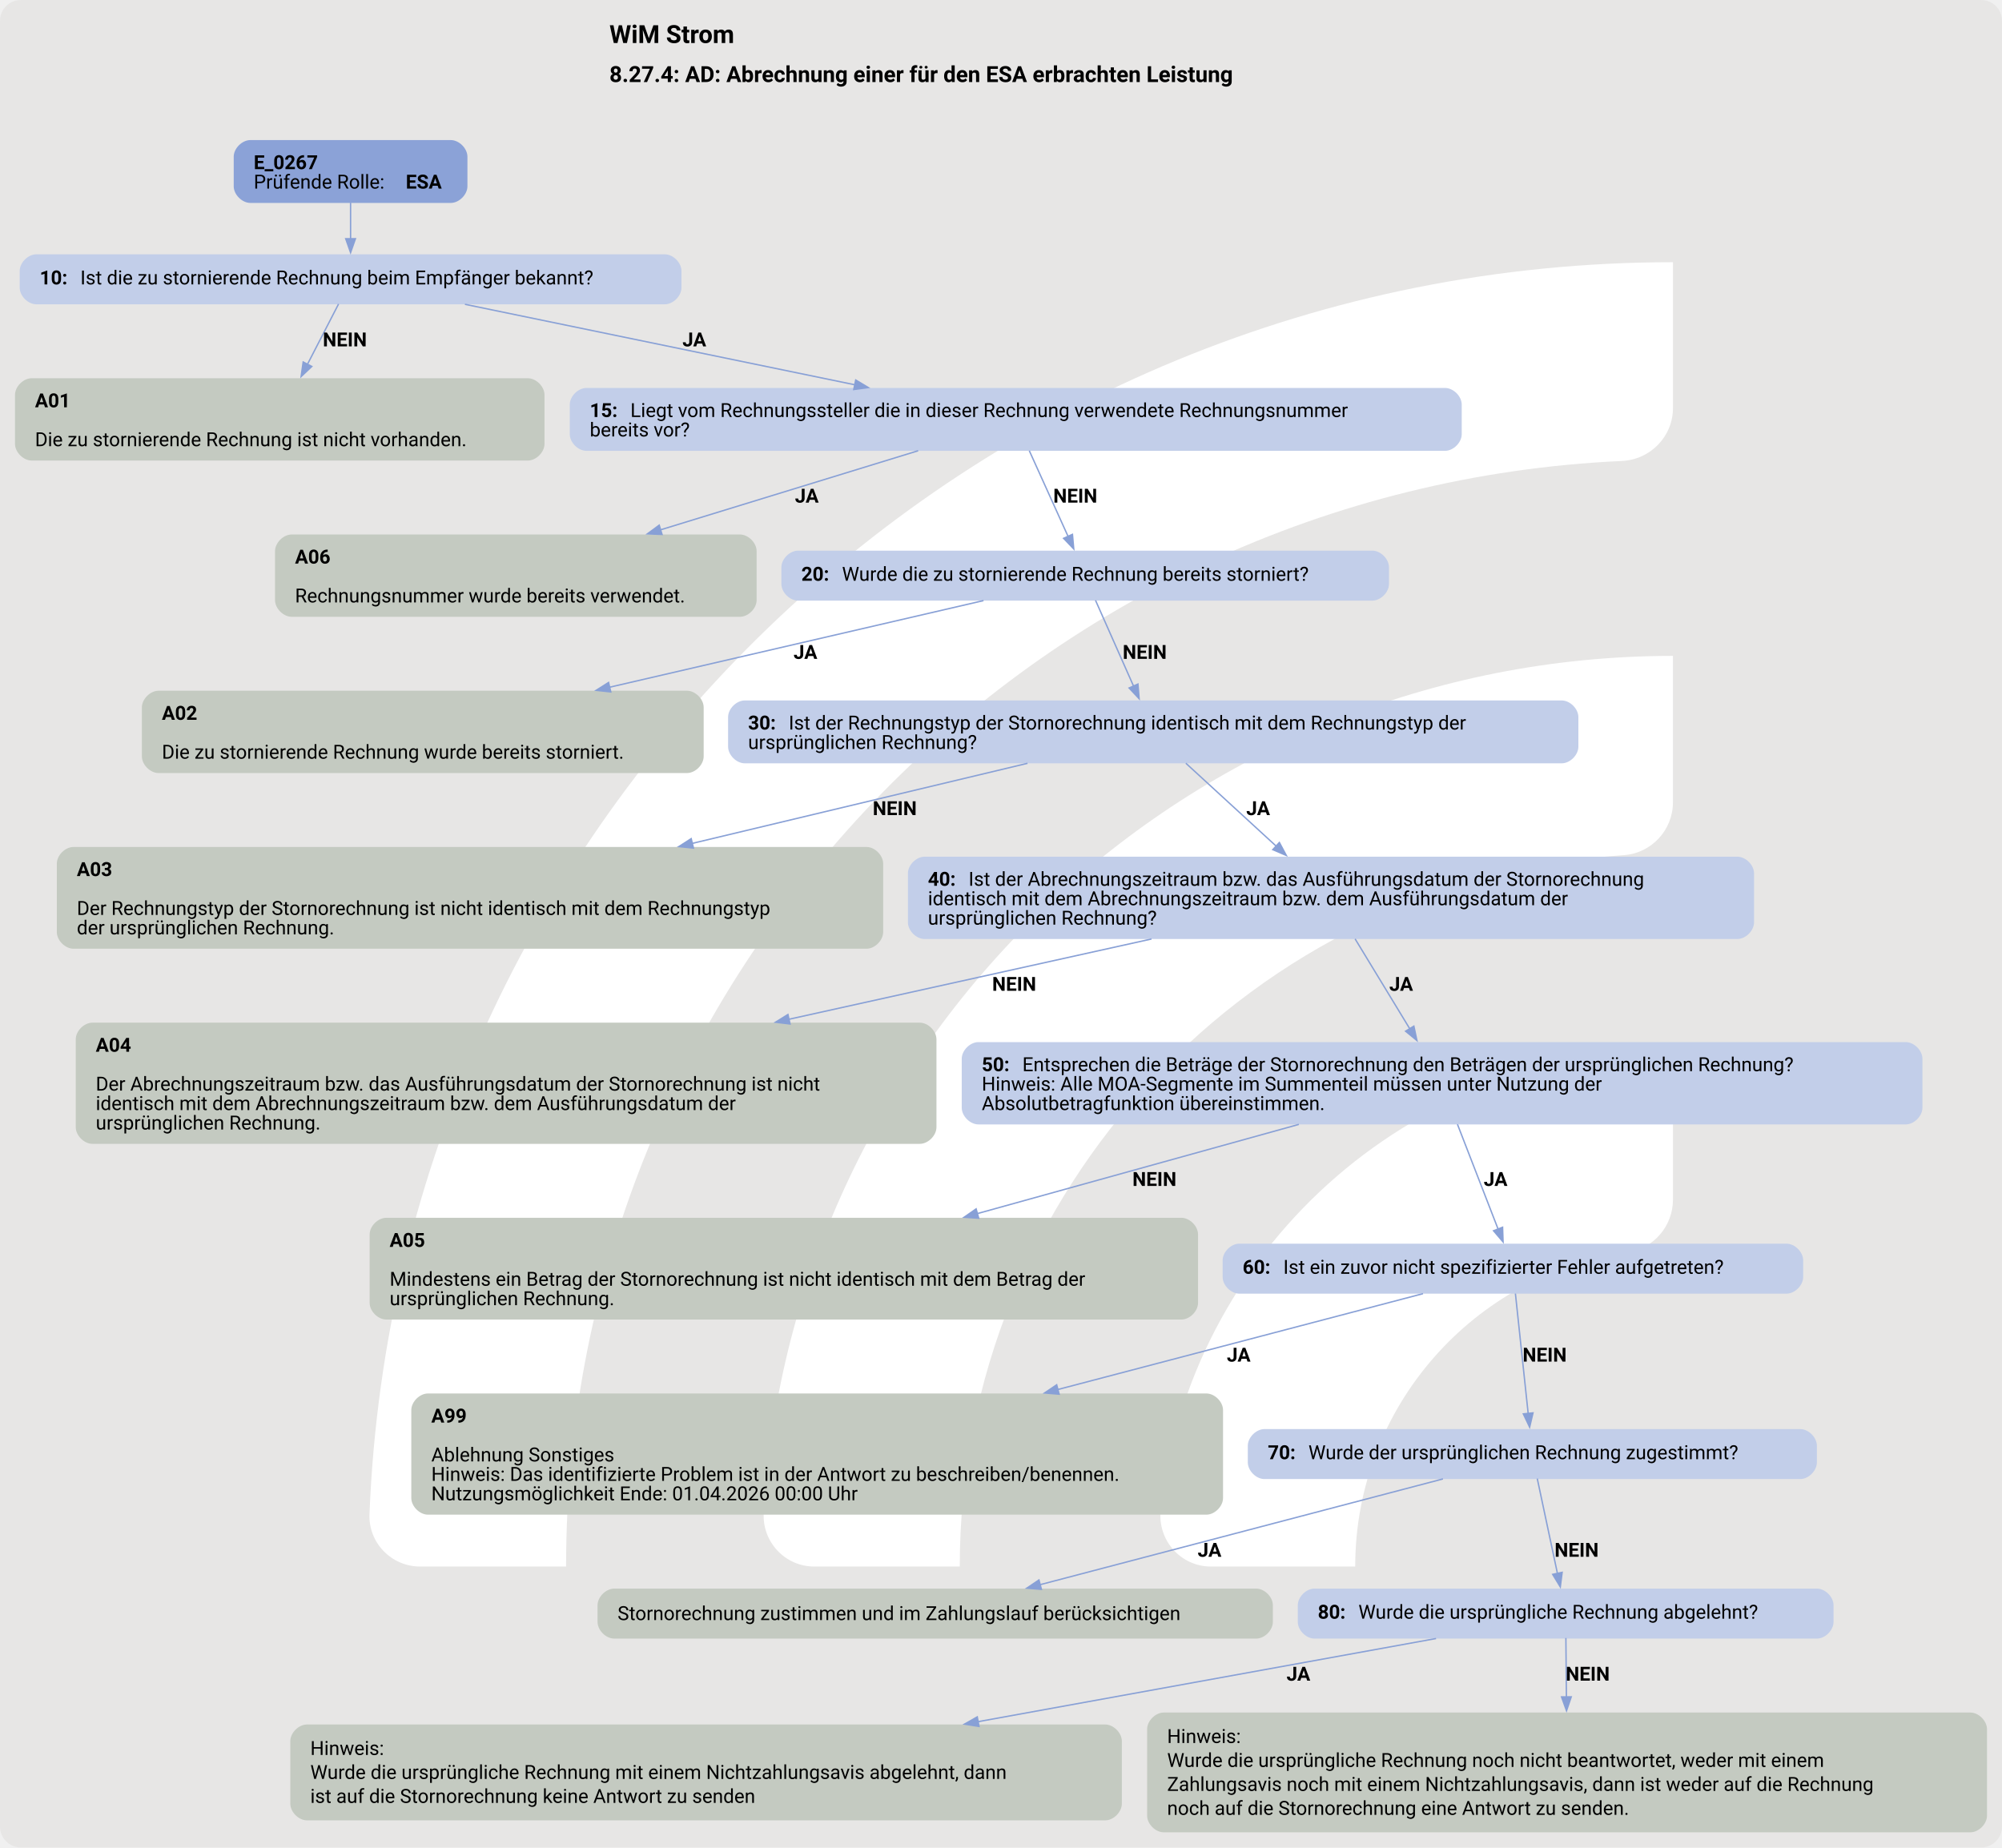
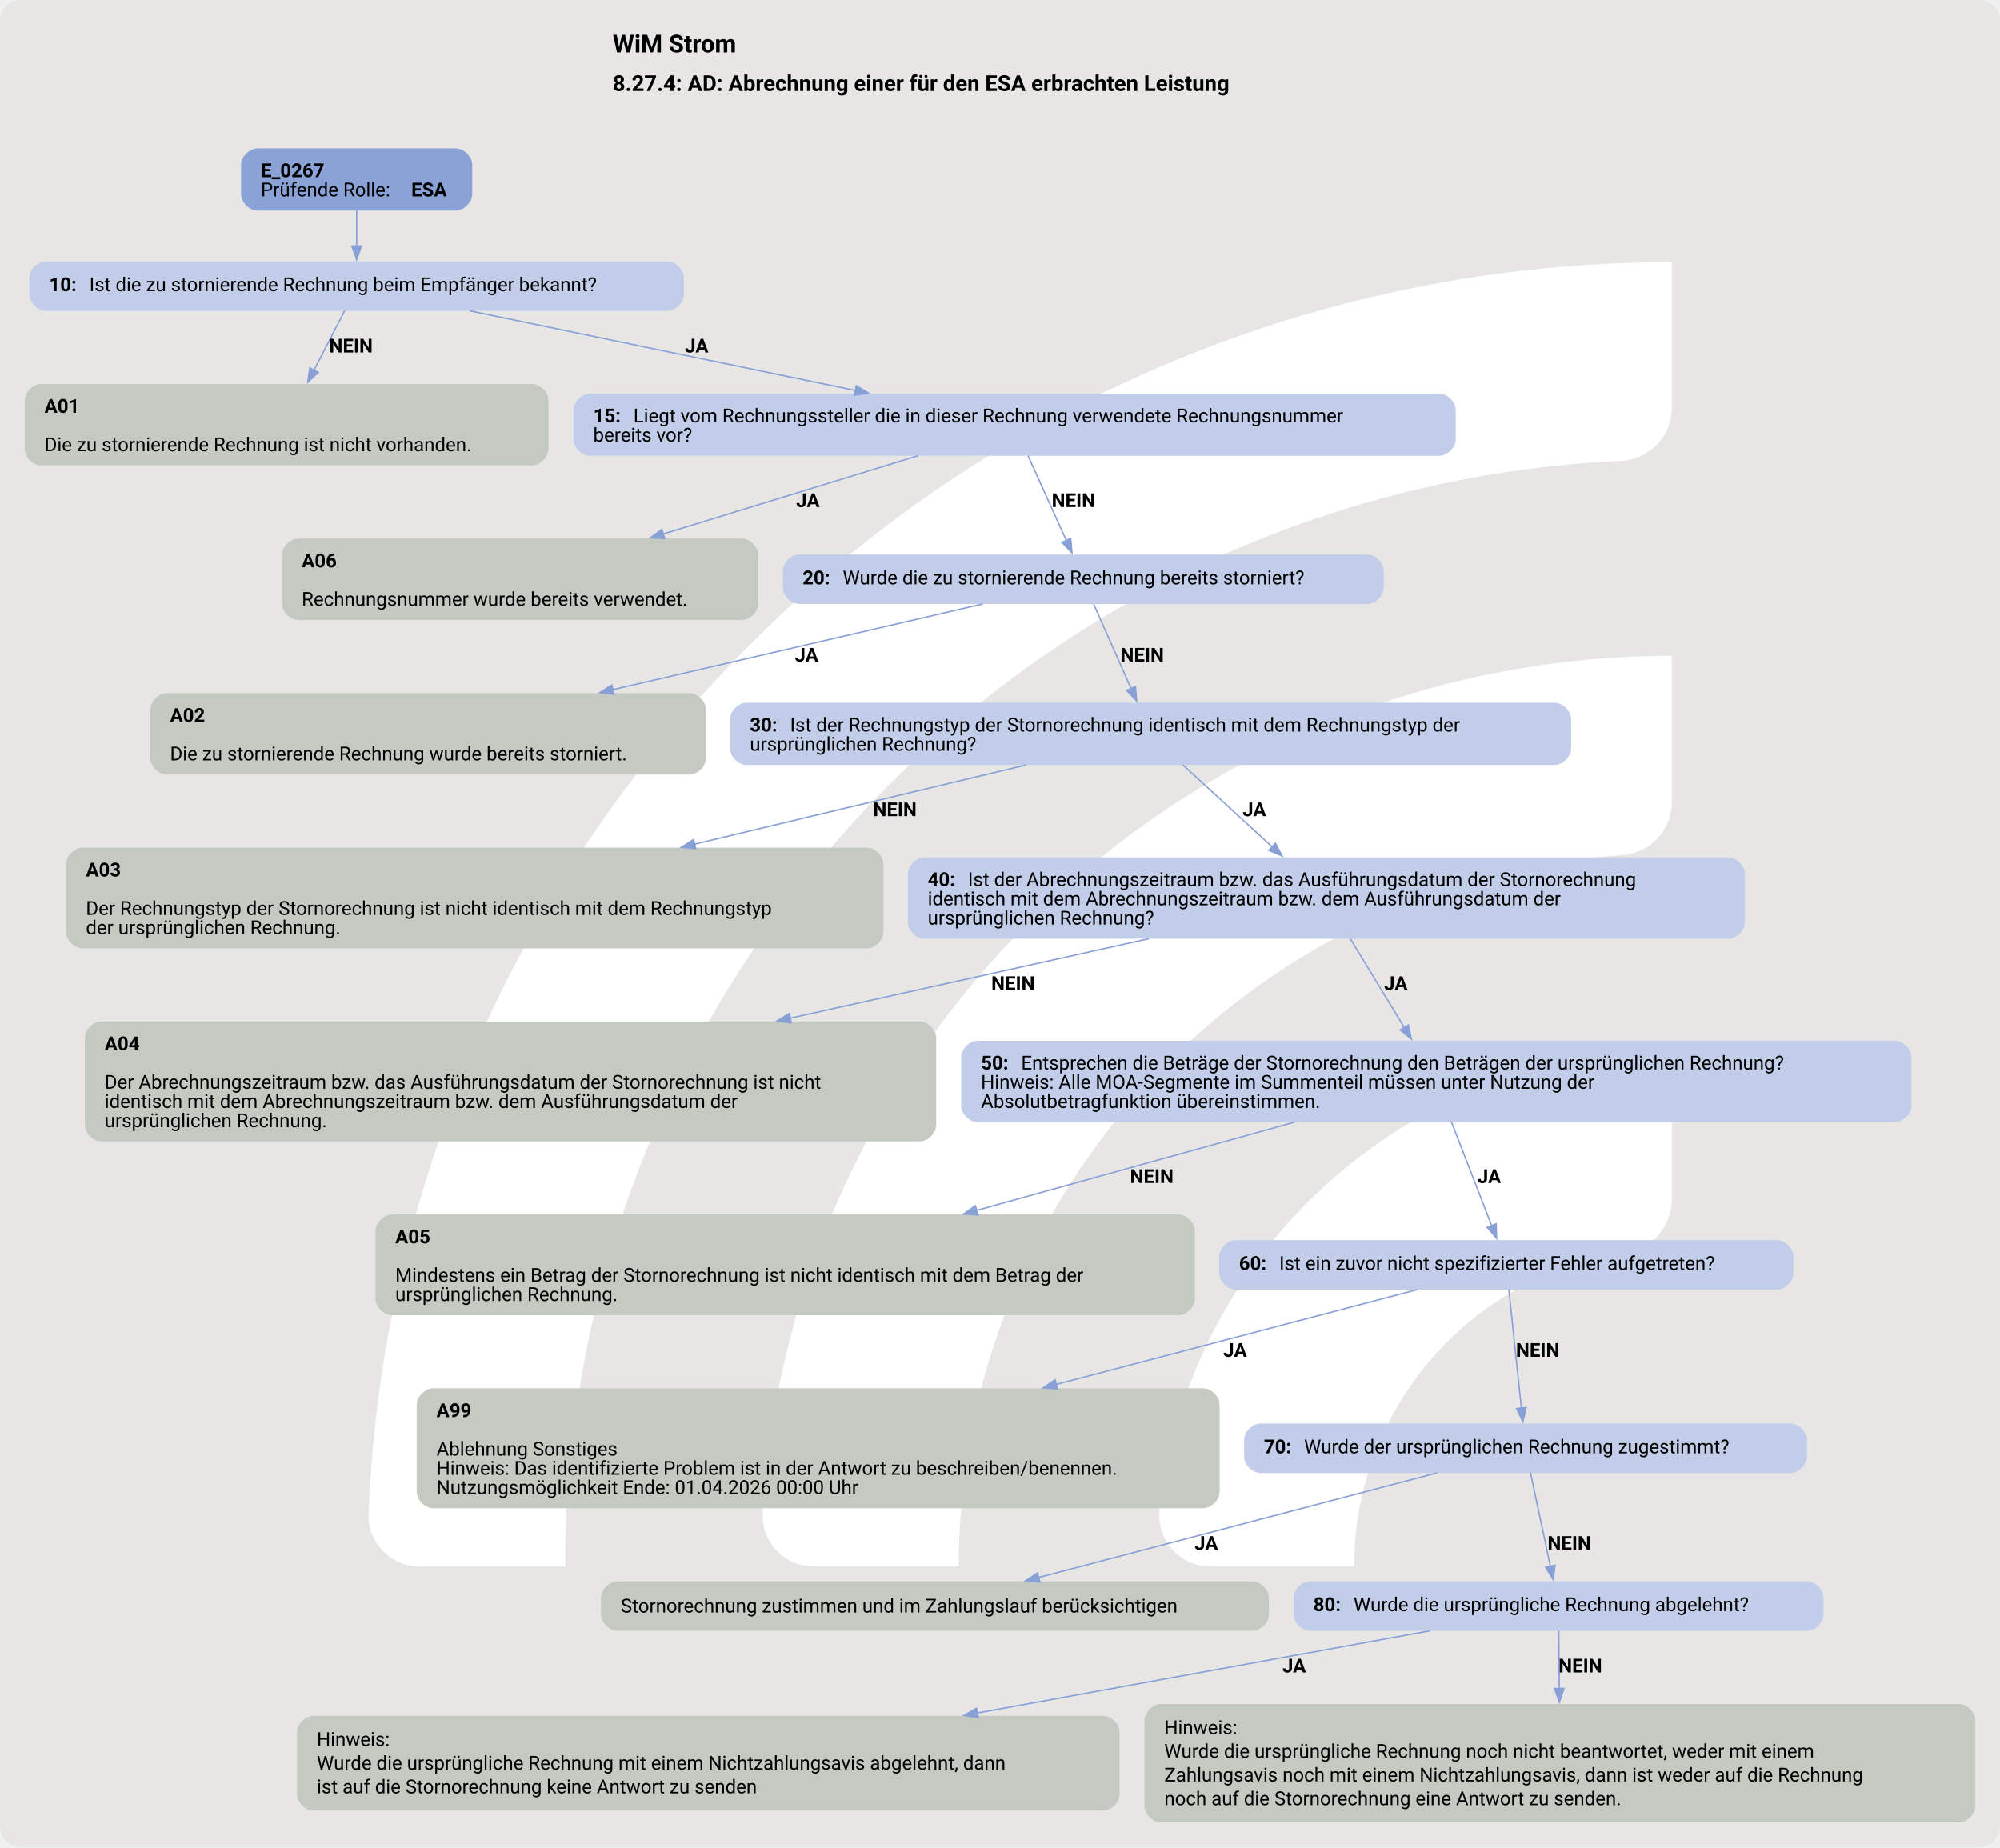
- <svg xmlns="http://www.w3.org/2000/svg" version="1.1" width="1920.0px" viewBox="0 0 1920.0 1772.0" height="1772.0px">
+ <svg xmlns="http://www.w3.org/2000/svg" version="1.1" width="1920.0px" viewBox="0 0 1920.0 1773.333" height="1773.333px">
  <g>
-     <svg version="1.1" width="1920.0px" viewBox="0 0 1920.0 1772.0" height="1772.0px">
-       <rect fill="#e7e6e5" x="0" y="0" width="1920.0" height="1772.0" rx="20" ry="20" />
+     <svg version="1.1" width="1920.0px" viewBox="0 0 1920.0 1773.333" height="1773.333px">
+       <rect fill="#e7e6e5" x="0" y="0" width="1920.0" height="1773.333" rx="20" ry="20" />
      <g>
-         <g transform="translate(237.3773, 177.2) scale(1 1) translate(0, 0) scale(2.495072 2.495072) ">
+         <g transform="translate(236.8336, 177.3333) scale(1 1) translate(0, 0) scale(2.496949 2.496949) ">
          <defs>
            <style>.cls-1{fill:#fff;}</style>
          </defs>
          <path class="cls-1" d="M122.44,531.2h-56.1c-11,0-19.9-9.12-19.46-20.11C57.47,243.89,278.15,29.78,547.91,29.78v56.02c0,10.98-8.69,19.89-19.66,20.39-225.51,10.31-405.8,197-405.8,425Z" />
          <path class="cls-1" d="M273.78,531.2h-55.93c-11.23,0-20.09-9.48-19.43-20.69,10.74-183.44,163.39-329.39,349.48-329.39v56.26c0,10.71-8.27,19.62-18.96,20.35-142.35,9.77-255.17,128.69-255.17,273.46Z" />
          <path class="cls-1" d="M425.77,531.2h-55.45c-11.65,0-20.6-10.17-19.33-21.75,10.87-99.03,95.03-176.34,196.92-176.34v57.01c0,10.05-7.28,18.75-17.23,20.16-59.22,8.4-104.91,59.42-104.91,120.92Z" />
        </g>
-         <svg width="1440pt" height="1329pt" viewBox="0.00 0.00 1440.00 1328.85">
-           <g id="graph0" class="graph" transform="scale(0.998855 0.998855) rotate(0) translate(10.8 1319.57)">
+         <svg width="1440pt" height="1330pt" viewBox="0.00 0.00 1440.00 1329.95">
+           <g id="graph0" class="graph" transform="scale(0.988977 0.988977) rotate(0) translate(18 1326.77)">
            <text text-anchor="start" x="428.03" y="-1288.67" font-family="Roboto, sans-serif" font-weight="bold" font-size="18.00">WiM Strom</text>
            <text text-anchor="start" x="428.03" y="-1260.57" font-family="Roboto, sans-serif" font-weight="bold" font-size="16.00">8.27.4: AD: Abrechnung einer für den ESA erbrachten Leistung</text>
            <g id="node1" class="node">
              <path fill="#8ba2d7" stroke="black" stroke-width="0" d="M313.8,-1218.77C313.8,-1218.77 169.5,-1218.77 169.5,-1218.77 163.5,-1218.77 157.5,-1212.77 157.5,-1206.77 157.5,-1206.77 157.5,-1185.49 157.5,-1185.49 157.5,-1179.49 163.5,-1173.49 169.5,-1173.49 169.5,-1173.49 313.8,-1173.49 313.8,-1173.49 319.8,-1173.49 325.8,-1179.49 325.8,-1185.49 325.8,-1185.49 325.8,-1206.77 325.8,-1206.77 325.8,-1212.77 319.8,-1218.77 313.8,-1218.77" />
              <text text-anchor="start" x="171.9" y="-1197.83" font-family="Roboto, sans-serif" font-weight="bold" font-size="14.00">E_0267</text>
              <text text-anchor="start" x="171.9" y="-1183.83" font-family="Roboto, sans-serif" font-size="14.00">Prüfende Rolle: </text>
              <text text-anchor="start" x="281.4" y="-1183.83" font-family="Roboto, sans-serif" font-weight="bold" font-size="14.00">ESA</text>
            </g>
            <g id="node2" class="node">
              <path fill="#c2cee9" stroke="black" stroke-width="0" d="M467.93,-1136.49C467.93,-1136.49 15.38,-1136.49 15.38,-1136.49 9.38,-1136.49 3.38,-1130.49 3.38,-1124.49 3.38,-1124.49 3.38,-1112.49 3.38,-1112.49 3.38,-1106.49 9.38,-1100.49 15.38,-1100.49 15.38,-1100.49 467.93,-1100.49 467.93,-1100.49 473.93,-1100.49 479.93,-1106.49 479.93,-1112.49 479.93,-1112.49 479.93,-1124.49 479.93,-1124.49 479.93,-1130.49 473.93,-1136.49 467.93,-1136.49" />
              <text text-anchor="start" x="17.78" y="-1114.82" font-family="Roboto, sans-serif" font-weight="bold" font-size="14.00">10: </text>
              <text text-anchor="start" x="47.03" y="-1114.82" font-family="Roboto, sans-serif" font-size="14.00">Ist die zu stornierende Rechnung beim Empfänger bekannt?</text>
            </g>
            <g id="edge1" class="edge">
              <path fill="none" stroke="#88a0d6" d="M241.65,-1173.66C241.65,-1165.58 241.65,-1156.28 241.65,-1147.68" />
              <polygon fill="#88a0d6" stroke="#88a0d6" points="245.15,-1147.72 241.65,-1137.72 238.15,-1147.72 245.15,-1147.72" />
            </g>
            <g id="node3" class="node">
              <path fill="#c4cac1" stroke="black" stroke-width="0" d="M369.3,-1047.24C369.3,-1047.24 12,-1047.24 12,-1047.24 6,-1047.24 0,-1041.24 0,-1035.24 0,-1035.24 0,-999.96 0,-999.96 0,-993.96 6,-987.96 12,-987.96 12,-987.96 369.3,-987.96 369.3,-987.96 375.3,-987.96 381.3,-993.96 381.3,-999.96 381.3,-999.96 381.3,-1035.24 381.3,-1035.24 381.3,-1041.24 375.3,-1047.24 369.3,-1047.24" />
              <text text-anchor="start" x="14.4" y="-1026.3" font-family="Roboto, sans-serif" font-weight="bold" font-size="14.00">A01</text>
              <text text-anchor="start" x="14.4" y="-998.3" font-family="Roboto, sans-serif" font-size="14.00">Die zu stornierende Rechnung ist nicht vorhanden.</text>
            </g>
            <g id="edge2" class="edge">
              <path fill="none" stroke="#88a0d6" d="M233,-1100.71C226.86,-1088.81 218.35,-1072.32 210.58,-1057.24" />
              <polygon fill="#88a0d6" stroke="#88a0d6" points="213.74,-1055.73 206.04,-1048.45 207.52,-1058.94 213.74,-1055.73" />
              <text text-anchor="start" x="221.65" y="-1070.19" font-family="Roboto, sans-serif" font-weight="bold" font-size="14.00">NEIN</text>
            </g>
            <g id="node4" class="node">
              <path fill="#c2cee9" stroke="black" stroke-width="0" d="M1029.8,-1040.24C1029.8,-1040.24 411.5,-1040.24 411.5,-1040.24 405.5,-1040.24 399.5,-1034.24 399.5,-1028.24 399.5,-1028.24 399.5,-1006.96 399.5,-1006.96 399.5,-1000.96 405.5,-994.96 411.5,-994.96 411.5,-994.96 1029.8,-994.96 1029.8,-994.96 1035.8,-994.96 1041.8,-1000.96 1041.8,-1006.96 1041.8,-1006.96 1041.8,-1028.24 1041.8,-1028.24 1041.8,-1034.24 1035.8,-1040.24 1029.8,-1040.24" />
              <text text-anchor="start" x="413.9" y="-1019.3" font-family="Roboto, sans-serif" font-weight="bold" font-size="14.00">15: </text>
              <text text-anchor="start" x="443.15" y="-1019.3" font-family="Roboto, sans-serif" font-size="14.00">Liegt vom Rechnungssteller die in dieser Rechnung verwendete Rechnungsnummer</text>
              <text text-anchor="start" x="413.9" y="-1005.3" font-family="Roboto, sans-serif" font-size="14.00">bereits vor?</text>
            </g>
            <g id="edge3" class="edge">
              <path fill="none" stroke="#88a0d6" d="M323.99,-1100.49C401.38,-1084.51 517.97,-1060.44 604.74,-1042.53" />
              <polygon fill="#88a0d6" stroke="#88a0d6" points="605.4,-1045.97 614.49,-1040.52 603.99,-1039.11 605.4,-1045.97" />
              <text text-anchor="start" x="480.65" y="-1070.19" font-family="Roboto, sans-serif" font-weight="bold" font-size="14.00">JA</text>
            </g>
            <g id="node5" class="node">
              <path fill="#c4cac1" stroke="black" stroke-width="0" d="M522.05,-934.71C522.05,-934.71 199.25,-934.71 199.25,-934.71 193.25,-934.71 187.25,-928.71 187.25,-922.71 187.25,-922.71 187.25,-887.43 187.25,-887.43 187.25,-881.43 193.25,-875.43 199.25,-875.43 199.25,-875.43 522.05,-875.43 522.05,-875.43 528.05,-875.43 534.05,-881.43 534.05,-887.43 534.05,-887.43 534.05,-922.71 534.05,-922.71 534.05,-928.71 528.05,-934.71 522.05,-934.71" />
              <text text-anchor="start" x="201.65" y="-913.77" font-family="Roboto, sans-serif" font-weight="bold" font-size="14.00">A06</text>
              <text text-anchor="start" x="201.65" y="-885.77" font-family="Roboto, sans-serif" font-size="14.00">Rechnungsnummer wurde bereits verwendet.</text>
            </g>
            <g id="edge4" class="edge">
              <path fill="none" stroke="#88a0d6" d="M650.38,-995.03C597.6,-978.82 524.47,-956.37 464.88,-938.07" />
              <polygon fill="#88a0d6" stroke="#88a0d6" points="465.95,-934.74 455.37,-935.15 463.9,-941.43 465.95,-934.74" />
              <text text-anchor="start" x="561.65" y="-957.66" font-family="Roboto, sans-serif" font-weight="bold" font-size="14.00">JA</text>
            </g>
            <g id="node6" class="node">
              <path fill="#c2cee9" stroke="black" stroke-width="0" d="M977.42,-923.07C977.42,-923.07 563.88,-923.07 563.88,-923.07 557.88,-923.07 551.88,-917.07 551.88,-911.07 551.88,-911.07 551.88,-899.07 551.88,-899.07 551.88,-893.07 557.88,-887.07 563.88,-887.07 563.88,-887.07 977.42,-887.07 977.42,-887.07 983.42,-887.07 989.42,-893.07 989.42,-899.07 989.42,-899.07 989.42,-911.07 989.42,-911.07 989.42,-917.07 983.42,-923.07 977.42,-923.07" />
              <text text-anchor="start" x="566.27" y="-901.39" font-family="Roboto, sans-serif" font-weight="bold" font-size="14.00">20: </text>
              <text text-anchor="start" x="595.52" y="-901.39" font-family="Roboto, sans-serif" font-size="14.00">Wurde die zu stornierende Rechnung bereits storniert?</text>
            </g>
            <g id="edge5" class="edge">
              <path fill="none" stroke="#88a0d6" d="M730.41,-995.03C738.39,-977.38 749.73,-952.32 758.33,-933.3" />
              <polygon fill="#88a0d6" stroke="#88a0d6" points="761.48,-934.83 762.42,-924.27 755.1,-931.94 761.48,-934.83" />
              <text text-anchor="start" x="747.65" y="-957.66" font-family="Roboto, sans-serif" font-weight="bold" font-size="14.00">NEIN</text>
            </g>
            <g id="node7" class="node">
              <path fill="#c4cac1" stroke="black" stroke-width="0" d="M483.92,-822.18C483.92,-822.18 103.38,-822.18 103.38,-822.18 97.38,-822.18 91.37,-816.18 91.37,-810.18 91.37,-810.18 91.37,-774.9 91.37,-774.9 91.37,-768.9 97.37,-762.9 103.37,-762.9 103.37,-762.9 483.92,-762.9 483.92,-762.9 489.92,-762.9 495.92,-768.9 495.92,-774.9 495.92,-774.9 495.92,-810.18 495.92,-810.18 495.92,-816.18 489.92,-822.18 483.92,-822.18" />
              <text text-anchor="start" x="105.77" y="-801.24" font-family="Roboto, sans-serif" font-weight="bold" font-size="14.00">A02</text>
              <text text-anchor="start" x="105.77" y="-773.24" font-family="Roboto, sans-serif" font-size="14.00">Die zu stornierende Rechnung wurde bereits storniert.</text>
            </g>
            <g id="edge6" class="edge">
              <path fill="none" stroke="#88a0d6" d="M697.42,-887.1C625.92,-870.53 515.43,-844.93 428.09,-824.69" />
              <polygon fill="#88a0d6" stroke="#88a0d6" points="429.03,-821.32 418.49,-822.47 427.45,-828.14 429.03,-821.32" />
              <text text-anchor="start" x="560.65" y="-845.13" font-family="Roboto, sans-serif" font-weight="bold" font-size="14.00">JA</text>
            </g>
            <g id="node8" class="node">
              <path fill="#c2cee9" stroke="black" stroke-width="0" d="M1113.8,-815.18C1113.8,-815.18 525.5,-815.18 525.5,-815.18 519.5,-815.18 513.5,-809.18 513.5,-803.18 513.5,-803.18 513.5,-781.9 513.5,-781.9 513.5,-775.9 519.5,-769.9 525.5,-769.9 525.5,-769.9 1113.8,-769.9 1113.8,-769.9 1119.8,-769.9 1125.8,-775.9 1125.8,-781.9 1125.8,-781.9 1125.8,-803.18 1125.8,-803.18 1125.8,-809.18 1119.8,-815.18 1113.8,-815.18" />
              <text text-anchor="start" x="527.9" y="-794.24" font-family="Roboto, sans-serif" font-weight="bold" font-size="14.00">30: </text>
              <text text-anchor="start" x="557.15" y="-794.24" font-family="Roboto, sans-serif" font-size="14.00">Ist der Rechnungstyp der Stornorechnung identisch mit dem Rechnungstyp der</text>
              <text text-anchor="start" x="527.9" y="-780.24" font-family="Roboto, sans-serif" font-size="14.00">ursprünglichen Rechnung?</text>
            </g>
            <g id="edge7" class="edge">
              <path fill="none" stroke="#88a0d6" d="M778.09,-887.28C785.35,-870.9 796.59,-845.57 805.54,-825.36" />
              <polygon fill="#88a0d6" stroke="#88a0d6" points="808.65,-826.99 809.5,-816.43 802.25,-824.16 808.65,-826.99" />
              <text text-anchor="start" x="797.65" y="-845.13" font-family="Roboto, sans-serif" font-weight="bold" font-size="14.00">NEIN</text>
            </g>
            <g id="node9" class="node">
              <path fill="#c4cac1" stroke="black" stroke-width="0" d="M613.17,-709.65C613.17,-709.65 42.12,-709.65 42.12,-709.65 36.12,-709.65 30.12,-703.65 30.12,-697.65 30.12,-697.65 30.12,-648.37 30.12,-648.37 30.12,-642.37 36.12,-636.37 42.12,-636.37 42.12,-636.37 613.17,-636.37 613.17,-636.37 619.17,-636.37 625.17,-642.37 625.17,-648.37 625.17,-648.37 625.17,-697.65 625.17,-697.65 625.17,-703.65 619.17,-709.65 613.17,-709.65" />
              <text text-anchor="start" x="44.52" y="-688.71" font-family="Roboto, sans-serif" font-weight="bold" font-size="14.00">A03</text>
              <text text-anchor="start" x="44.52" y="-660.71" font-family="Roboto, sans-serif" font-size="14.00">Der Rechnungstyp der Stornorechnung ist nicht identisch mit dem Rechnungstyp</text>
              <text text-anchor="start" x="44.52" y="-646.71" font-family="Roboto, sans-serif" font-size="14.00">der ursprünglichen Rechnung.</text>
            </g>
            <g id="edge8" class="edge">
              <path fill="none" stroke="#88a0d6" d="M729.12,-769.91C661.66,-753.8 567.77,-731.37 487.75,-712.25" />
              <polygon fill="#88a0d6" stroke="#88a0d6" points="488.57,-708.85 478.03,-709.93 486.94,-715.66 488.57,-708.85" />
              <text text-anchor="start" x="617.65" y="-732.6" font-family="Roboto, sans-serif" font-weight="bold" font-size="14.00">NEIN</text>
            </g>
            <g id="node10" class="node">
              <path fill="#c2cee9" stroke="black" stroke-width="0" d="M1240.3,-702.65C1240.3,-702.65 655,-702.65 655,-702.65 649,-702.65 643,-696.65 643,-690.65 643,-690.65 643,-655.37 643,-655.37 643,-649.37 649,-643.37 655,-643.37 655,-643.37 1240.3,-643.37 1240.3,-643.37 1246.3,-643.37 1252.3,-649.37 1252.3,-655.37 1252.3,-655.37 1252.3,-690.65 1252.3,-690.65 1252.3,-696.65 1246.3,-702.65 1240.3,-702.65" />
              <text text-anchor="start" x="657.4" y="-681.71" font-family="Roboto, sans-serif" font-weight="bold" font-size="14.00">40: </text>
              <text text-anchor="start" x="686.65" y="-681.71" font-family="Roboto, sans-serif" font-size="14.00">Ist der Abrechnungszeitraum bzw. das Ausführungsdatum der Stornorechnung</text>
              <text text-anchor="start" x="657.4" y="-667.71" font-family="Roboto, sans-serif" font-size="14.00">identisch mit dem Abrechnungszeitraum bzw. dem Ausführungsdatum der</text>
              <text text-anchor="start" x="657.4" y="-653.71" font-family="Roboto, sans-serif" font-size="14.00">ursprünglichen Rechnung?</text>
            </g>
            <g id="edge9" class="edge">
              <path fill="none" stroke="#88a0d6" d="M843.13,-769.98C861.35,-753.25 887.02,-729.68 908.36,-710.09" />
              <polygon fill="#88a0d6" stroke="#88a0d6" points="910.48,-712.89 915.48,-703.55 905.75,-707.73 910.48,-712.89" />
              <text text-anchor="start" x="886.65" y="-732.6" font-family="Roboto, sans-serif" font-weight="bold" font-size="14.00">JA</text>
            </g>
            <g id="node11" class="node">
              <path fill="#c4cac1" stroke="black" stroke-width="0" d="M651.55,-583.12C651.55,-583.12 55.75,-583.12 55.75,-583.12 49.75,-583.12 43.75,-577.12 43.75,-571.12 43.75,-571.12 43.75,-507.84 43.75,-507.84 43.75,-501.84 49.75,-495.84 55.75,-495.84 55.75,-495.84 651.55,-495.84 651.55,-495.84 657.55,-495.84 663.55,-501.84 663.55,-507.84 663.55,-507.84 663.55,-571.12 663.55,-571.12 663.55,-577.12 657.55,-583.12 651.55,-583.12" />
              <text text-anchor="start" x="58.15" y="-562.18" font-family="Roboto, sans-serif" font-weight="bold" font-size="14.00">A04</text>
              <text text-anchor="start" x="58.15" y="-534.18" font-family="Roboto, sans-serif" font-size="14.00">Der Abrechnungszeitraum bzw. das Ausführungsdatum der Stornorechnung ist nicht</text>
              <text text-anchor="start" x="58.15" y="-520.18" font-family="Roboto, sans-serif" font-size="14.00">identisch mit dem Abrechnungszeitraum bzw. dem Ausführungsdatum der</text>
              <text text-anchor="start" x="58.15" y="-506.18" font-family="Roboto, sans-serif" font-size="14.00">ursprünglichen Rechnung.</text>
            </g>
            <g id="edge10" class="edge">
              <path fill="none" stroke="#88a0d6" d="M818.39,-643.39C742.05,-626.48 643.71,-604.71 557.17,-585.54" />
              <polygon fill="#88a0d6" stroke="#88a0d6" points="558.13,-582.17 547.61,-583.43 556.61,-589.01 558.13,-582.17" />
              <text text-anchor="start" x="703.65" y="-606.07" font-family="Roboto, sans-serif" font-weight="bold" font-size="14.00">NEIN</text>
            </g>
            <g id="node12" class="node">
              <path fill="#c2cee9" stroke="black" stroke-width="0" d="M1361.55,-569.12C1361.55,-569.12 693.75,-569.12 693.75,-569.12 687.75,-569.12 681.75,-563.12 681.75,-557.12 681.75,-557.12 681.75,-521.84 681.75,-521.84 681.75,-515.84 687.75,-509.84 693.75,-509.84 693.75,-509.84 1361.55,-509.84 1361.55,-509.84 1367.55,-509.84 1373.55,-515.84 1373.55,-521.84 1373.55,-521.84 1373.55,-557.12 1373.55,-557.12 1373.55,-563.12 1367.55,-569.12 1361.55,-569.12" />
              <text text-anchor="start" x="696.15" y="-548.18" font-family="Roboto, sans-serif" font-weight="bold" font-size="14.00">50: </text>
              <text text-anchor="start" x="725.4" y="-548.18" font-family="Roboto, sans-serif" font-size="14.00">Entsprechen die Beträge der Stornorechnung den Beträgen der ursprünglichen Rechnung?</text>
              <text text-anchor="start" x="696.15" y="-534.18" font-family="Roboto, sans-serif" font-size="14.00">Hinweis: Alle MOA-Segmente im Summenteil müssen unter Nutzung der</text>
              <text text-anchor="start" x="696.15" y="-520.18" font-family="Roboto, sans-serif" font-size="14.00">Absolutbetragfunktion übereinstimmen.</text>
            </g>
            <g id="edge11" class="edge">
              <path fill="none" stroke="#88a0d6" d="M965.01,-643.47C976.54,-624.51 991.82,-599.4 1004.39,-578.71" />
              <polygon fill="#88a0d6" stroke="#88a0d6" points="1007.33,-580.62 1009.54,-570.26 1001.35,-576.98 1007.33,-580.62" />
              <text text-anchor="start" x="989.65" y="-606.07" font-family="Roboto, sans-serif" font-weight="bold" font-size="14.00">JA</text>
            </g>
            <g id="node13" class="node">
              <path fill="#c4cac1" stroke="black" stroke-width="0" d="M839.92,-442.59C839.92,-442.59 267.38,-442.59 267.38,-442.59 261.38,-442.59 255.38,-436.59 255.38,-430.59 255.38,-430.59 255.38,-381.31 255.38,-381.31 255.38,-375.31 261.38,-369.31 267.38,-369.31 267.38,-369.31 839.92,-369.31 839.92,-369.31 845.92,-369.31 851.92,-375.31 851.92,-381.31 851.92,-381.31 851.92,-430.59 851.92,-430.59 851.92,-436.59 845.92,-442.59 839.92,-442.59" />
              <text text-anchor="start" x="269.77" y="-421.65" font-family="Roboto, sans-serif" font-weight="bold" font-size="14.00">A05</text>
              <text text-anchor="start" x="269.77" y="-393.65" font-family="Roboto, sans-serif" font-size="14.00">Mindestens ein Betrag der Stornorechnung ist nicht identisch mit dem Betrag der</text>
              <text text-anchor="start" x="269.77" y="-379.65" font-family="Roboto, sans-serif" font-size="14.00">ursprünglichen Rechnung.</text>
            </g>
            <g id="edge12" class="edge">
              <path fill="none" stroke="#88a0d6" d="M924.51,-509.86C856.63,-491.02 766.95,-466.14 692.79,-445.56" />
              <polygon fill="#88a0d6" stroke="#88a0d6" points="693.99,-442.26 683.42,-442.96 692.12,-449.01 693.99,-442.26" />
              <text text-anchor="start" x="804.65" y="-465.54" font-family="Roboto, sans-serif" font-weight="bold" font-size="14.00">NEIN</text>
            </g>
            <g id="node14" class="node">
              <path fill="#c2cee9" stroke="black" stroke-width="0" d="M1275.68,-423.95C1275.68,-423.95 881.63,-423.95 881.63,-423.95 875.63,-423.95 869.63,-417.95 869.63,-411.95 869.63,-411.95 869.63,-399.95 869.63,-399.95 869.63,-393.95 875.63,-387.95 881.63,-387.95 881.63,-387.95 1275.68,-387.95 1275.68,-387.95 1281.68,-387.95 1287.68,-393.95 1287.68,-399.95 1287.68,-399.95 1287.68,-411.95 1287.68,-411.95 1287.68,-417.95 1281.68,-423.95 1275.68,-423.95" />
              <text text-anchor="start" x="884.03" y="-402.27" font-family="Roboto, sans-serif" font-weight="bold" font-size="14.00">60: </text>
              <text text-anchor="start" x="913.28" y="-402.27" font-family="Roboto, sans-serif" font-size="14.00">Ist ein zuvor nicht spezifizierter Fehler aufgetreten?</text>
            </g>
            <g id="edge13" class="edge">
              <path fill="none" stroke="#88a0d6" d="M1038.72,-509.94C1047.4,-487.55 1059.41,-456.58 1067.98,-434.46" />
              <polygon fill="#88a0d6" stroke="#88a0d6" points="1071.22,-435.79 1071.57,-425.2 1064.7,-433.26 1071.22,-435.79" />
              <text text-anchor="start" x="1057.65" y="-465.54" font-family="Roboto, sans-serif" font-weight="bold" font-size="14.00">JA</text>
            </g>
            <g id="node15" class="node">
              <path fill="#c4cac1" stroke="black" stroke-width="0" d="M857.92,-316.06C857.92,-316.06 297.38,-316.06 297.38,-316.06 291.38,-316.06 285.38,-310.06 285.38,-304.06 285.38,-304.06 285.38,-240.78 285.38,-240.78 285.38,-234.78 291.38,-228.78 297.38,-228.78 297.38,-228.78 857.92,-228.78 857.92,-228.78 863.92,-228.78 869.92,-234.78 869.92,-240.78 869.92,-240.78 869.92,-304.06 869.92,-304.06 869.92,-310.06 863.92,-316.06 857.92,-316.06" />
              <text text-anchor="start" x="299.77" y="-295.12" font-family="Roboto, sans-serif" font-weight="bold" font-size="14.00">A99</text>
              <text text-anchor="start" x="299.77" y="-267.12" font-family="Roboto, sans-serif" font-size="14.00">Ablehnung Sonstiges</text>
              <text text-anchor="start" x="299.77" y="-253.12" font-family="Roboto, sans-serif" font-size="14.00">Hinweis: Das identifizierte Problem ist in der Antwort zu beschreiben/benennen.</text>
              <text text-anchor="start" x="299.77" y="-239.12" font-family="Roboto, sans-serif" font-size="14.00">Nutzungsmöglichkeit Ende: 01.04.2026 00:00 Uhr</text>
            </g>
            <g id="edge14" class="edge">
              <path fill="none" stroke="#88a0d6" d="M1013.92,-387.96C947.64,-370.56 841.75,-342.76 750.89,-318.9" />
              <polygon fill="#88a0d6" stroke="#88a0d6" points="751.91,-315.55 741.35,-316.4 750.13,-322.32 751.91,-315.55" />
              <text text-anchor="start" x="872.65" y="-339.01" font-family="Roboto, sans-serif" font-weight="bold" font-size="14.00">JA</text>
            </g>
            <g id="node16" class="node">
              <path fill="#c2cee9" stroke="black" stroke-width="0" d="M1285.55,-290.42C1285.55,-290.42 899.75,-290.42 899.75,-290.42 893.75,-290.42 887.75,-284.42 887.75,-278.42 887.75,-278.42 887.75,-266.42 887.75,-266.42 887.75,-260.42 893.75,-254.42 899.75,-254.42 899.75,-254.42 1285.55,-254.42 1285.55,-254.42 1291.55,-254.42 1297.55,-260.42 1297.55,-266.42 1297.55,-266.42 1297.55,-278.42 1297.55,-278.42 1297.55,-284.42 1291.55,-290.42 1285.55,-290.42" />
              <text text-anchor="start" x="902.15" y="-268.75" font-family="Roboto, sans-serif" font-weight="bold" font-size="14.00">70: </text>
              <text text-anchor="start" x="931.4" y="-268.75" font-family="Roboto, sans-serif" font-size="14.00">Wurde der ursprünglichen Rechnung zugestimmt?</text>
            </g>
            <g id="edge15" class="edge">
              <path fill="none" stroke="#88a0d6" d="M1080.45,-388.02C1082.78,-366.12 1086.88,-327.67 1089.67,-301.39" />
              <polygon fill="#88a0d6" stroke="#88a0d6" points="1093.12,-302.1 1090.7,-291.79 1086.16,-301.36 1093.12,-302.1" />
              <text text-anchor="start" x="1085.65" y="-339.01" font-family="Roboto, sans-serif" font-weight="bold" font-size="14.00">NEIN</text>
            </g>
            <g id="node17" class="node">
              <path fill="#c4cac1" stroke="black" stroke-width="0" d="M893.8,-175.53C893.8,-175.53 431.5,-175.53 431.5,-175.53 425.5,-175.53 419.5,-169.53 419.5,-163.53 419.5,-163.53 419.5,-151.53 419.5,-151.53 419.5,-145.53 425.5,-139.53 431.5,-139.53 431.5,-139.53 893.8,-139.53 893.8,-139.53 899.8,-139.53 905.8,-145.53 905.8,-151.53 905.8,-151.53 905.8,-163.53 905.8,-163.53 905.8,-169.53 899.8,-175.53 893.8,-175.53" />
              <text text-anchor="start" x="433.9" y="-152.85" font-family="Roboto, sans-serif" font-size="14.00">Stornorechnung zustimmen und im Zahlungslauf berücksichtigen</text>
            </g>
            <g id="edge16" class="edge">
              <path fill="none" stroke="#88a0d6" d="M1028.27,-254.52C950.66,-234.14 820.42,-199.95 738.15,-178.35" />
              <polygon fill="#88a0d6" stroke="#88a0d6" points="739.14,-174.99 728.58,-175.84 737.36,-181.76 739.14,-174.99" />
              <text text-anchor="start" x="851.65" y="-198.48" font-family="Roboto, sans-serif" font-weight="bold" font-size="14.00">JA</text>
            </g>
            <g id="node18" class="node">
              <path fill="#c2cee9" stroke="black" stroke-width="0" d="M1297.55,-175.53C1297.55,-175.53 935.75,-175.53 935.75,-175.53 929.75,-175.53 923.75,-169.53 923.75,-163.53 923.75,-163.53 923.75,-151.53 923.75,-151.53 923.75,-145.53 929.75,-139.53 935.75,-139.53 935.75,-139.53 1297.55,-139.53 1297.55,-139.53 1303.55,-139.53 1309.55,-145.53 1309.55,-151.53 1309.55,-151.53 1309.55,-163.53 1309.55,-163.53 1309.55,-169.53 1303.55,-175.53 1297.55,-175.53" />
              <text text-anchor="start" x="938.15" y="-153.85" font-family="Roboto, sans-serif" font-weight="bold" font-size="14.00">80: </text>
              <text text-anchor="start" x="967.4" y="-153.85" font-family="Roboto, sans-serif" font-size="14.00">Wurde die ursprüngliche Rechnung abgelehnt?</text>
            </g>
            <g id="edge17" class="edge">
              <path fill="none" stroke="#88a0d6" d="M1096.19,-254.76C1100.02,-236.75 1106.19,-207.75 1110.75,-186.29" />
              <polygon fill="#88a0d6" stroke="#88a0d6" points="1114.12,-187.25 1112.78,-176.74 1107.28,-185.79 1114.12,-187.25" />
              <text text-anchor="start" x="1108.65" y="-198.48" font-family="Roboto, sans-serif" font-weight="bold" font-size="14.00">NEIN</text>
            </g>
            <g id="node19" class="node">
              <path fill="#c4cac1" stroke="black" stroke-width="0" d="M785.05,-77.66C785.05,-77.66 210.25,-77.66 210.25,-77.66 204.25,-77.66 198.25,-71.66 198.25,-65.66 198.25,-65.66 198.25,-20.62 198.25,-20.62 198.25,-14.62 204.25,-8.62 210.25,-8.62 210.25,-8.62 785.05,-8.62 785.05,-8.62 791.05,-8.62 797.05,-14.62 797.05,-20.62 797.05,-20.62 797.05,-65.66 797.05,-65.66 797.05,-71.66 791.05,-77.66 785.05,-77.66" />
              <text text-anchor="start" x="212.65" y="-55.72" font-family="Roboto, sans-serif" font-size="14.00">Hinweis:</text>
              <text text-anchor="start" x="212.65" y="-38.47" font-family="Roboto, sans-serif" font-size="14.00">Wurde die ursprüngliche Rechnung mit einem Nichtzahlungsavis abgelehnt, dann</text>
              <text text-anchor="start" x="212.65" y="-21.21" font-family="Roboto, sans-serif" font-size="14.00">ist auf die Stornorechnung keine Antwort zu senden</text>
            </g>
            <g id="edge18" class="edge">
              <path fill="none" stroke="#88a0d6" d="M1023.31,-139.58C936.29,-123.78 803.74,-99.72 693.51,-79.7" />
              <polygon fill="#88a0d6" stroke="#88a0d6" points="694.19,-76.27 683.73,-77.93 692.94,-83.16 694.19,-76.27" />
              <text text-anchor="start" x="915.65" y="-109.23" font-family="Roboto, sans-serif" font-weight="bold" font-size="14.00">JA</text>
            </g>
            <g id="node20" class="node">
              <path fill="#c4cac1" stroke="black" stroke-width="0" d="M1408.05,-86.28C1408.05,-86.28 827.25,-86.28 827.25,-86.28 821.25,-86.28 815.25,-80.28 815.25,-74.28 815.25,-74.28 815.25,-12 815.25,-12 815.25,-6 821.25,0 827.25,0 827.25,0 1408.05,0 1408.05,0 1414.05,0 1420.05,-6 1420.05,-12 1420.05,-12 1420.05,-74.28 1420.05,-74.28 1420.05,-80.28 1414.05,-86.28 1408.05,-86.28" />
              <text text-anchor="start" x="829.65" y="-64.34" font-family="Roboto, sans-serif" font-size="14.00">Hinweis:</text>
              <text text-anchor="start" x="829.65" y="-47.09" font-family="Roboto, sans-serif" font-size="14.00">Wurde die ursprüngliche Rechnung noch nicht beantwortet, weder mit einem</text>
              <text text-anchor="start" x="829.65" y="-29.84" font-family="Roboto, sans-serif" font-size="14.00">Zahlungsavis noch mit einem Nichtzahlungsavis, dann ist weder auf die Rechnung</text>
              <text text-anchor="start" x="829.65" y="-12.59" font-family="Roboto, sans-serif" font-size="14.00">noch auf die Stornorechnung eine Antwort zu senden.</text>
            </g>
            <g id="edge19" class="edge">
              <path fill="none" stroke="#88a0d6" d="M1116.8,-139.95C1116.9,-128.55 1117.04,-112.72 1117.18,-97.22" />
              <polygon fill="#88a0d6" stroke="#88a0d6" points="1120.67,-97.59 1117.26,-87.56 1113.67,-97.53 1120.67,-97.59" />
              <text text-anchor="start" x="1116.65" y="-109.23" font-family="Roboto, sans-serif" font-weight="bold" font-size="14.00">NEIN</text>
            </g>
          </g>
        </svg>
      </g>
    </svg>
  </g>
</svg>
